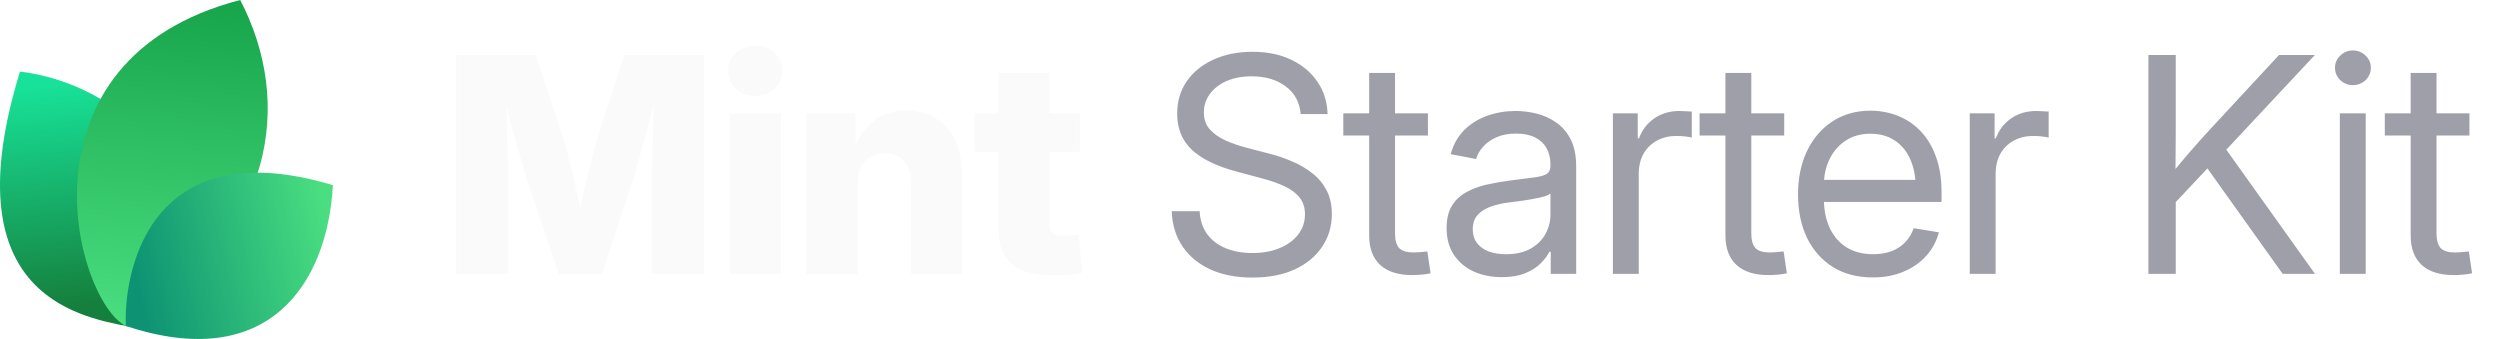
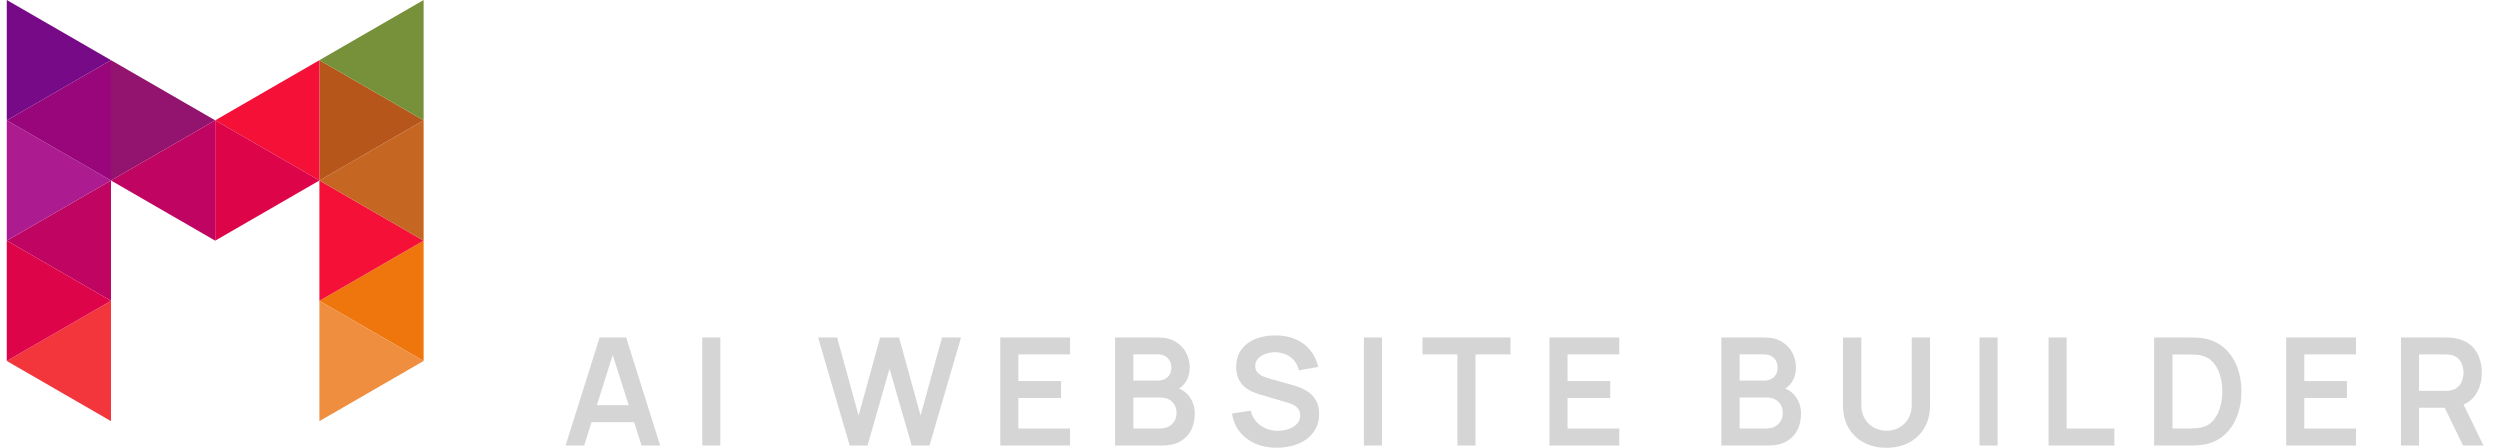
- <svg xmlns="http://www.w3.org/2000/svg" width="177" height="24" viewBox="0 0 177 24" fill="none">
-   <path d="M9.061 23.108C5.268 22.377 -3.391 20.627 1.417 5.064C9.634 6.099 16.973 14.064 9.061 23.108Z" fill="url(#paint0_linear_17557_2145)" />
-   <path d="M8.919 23.094C5.276 21.222 0.784 4.209 17.007 0C20.757 7.193 19.621 16.545 8.919 23.094Z" fill="url(#paint1_linear_17557_2145)" />
-   <path d="M8.914 23.079C8.735 19.882 10.159 9.085 23.57 13.111C23.181 20.123 18.984 26.418 8.914 23.079Z" fill="url(#paint2_linear_17557_2145)" />
-   <path d="M32.301 19.392V3.894H37.938L39.925 9.948C40.036 10.315 40.164 10.787 40.31 11.362C40.462 11.938 40.611 12.552 40.757 13.204C40.91 13.855 41.048 14.483 41.173 15.086C41.305 15.682 41.412 16.192 41.495 16.615H40.695C40.771 16.192 40.871 15.682 40.996 15.086C41.128 14.49 41.267 13.866 41.412 13.214C41.565 12.562 41.714 11.948 41.86 11.373C42.005 10.79 42.133 10.315 42.244 9.948L44.2 3.894H49.848V19.392H46.166V12.704C46.166 12.357 46.173 11.917 46.187 11.383C46.2 10.849 46.214 10.27 46.228 9.646C46.249 9.022 46.266 8.391 46.28 7.753C46.301 7.115 46.311 6.519 46.311 5.964H46.623C46.485 6.561 46.332 7.181 46.166 7.826C45.999 8.471 45.833 9.102 45.666 9.719C45.507 10.336 45.351 10.901 45.198 11.414C45.053 11.928 44.928 12.357 44.824 12.704L42.608 19.392H39.561L37.314 12.704C37.203 12.357 37.072 11.928 36.919 11.414C36.773 10.901 36.614 10.34 36.441 9.729C36.274 9.112 36.104 8.481 35.931 7.836C35.764 7.192 35.608 6.567 35.463 5.964H35.827C35.834 6.512 35.844 7.105 35.858 7.743C35.872 8.374 35.886 9.005 35.9 9.636C35.92 10.26 35.938 10.839 35.952 11.373C35.965 11.907 35.972 12.351 35.972 12.704V19.392H32.301ZM51.668 19.392V8.024H55.288V19.392H51.668ZM53.468 6.786C52.927 6.786 52.473 6.616 52.105 6.276C51.738 5.93 51.554 5.507 51.554 5.007C51.554 4.508 51.738 4.088 52.105 3.749C52.473 3.409 52.927 3.239 53.468 3.239C54.009 3.239 54.463 3.409 54.83 3.749C55.198 4.082 55.382 4.501 55.382 5.007C55.382 5.507 55.198 5.93 54.83 6.276C54.463 6.616 54.009 6.786 53.468 6.786ZM60.708 13.027V19.392H57.088V8.024H60.551L60.593 10.967H60.281C60.593 10.024 61.061 9.268 61.685 8.7C62.309 8.124 63.138 7.836 64.171 7.836C64.975 7.836 65.672 8.017 66.262 8.377C66.851 8.731 67.302 9.234 67.614 9.885C67.933 10.537 68.092 11.307 68.092 12.194V19.392H64.483V12.912C64.483 12.26 64.32 11.754 63.994 11.394C63.675 11.033 63.221 10.853 62.632 10.853C62.25 10.853 61.914 10.936 61.623 11.102C61.332 11.269 61.106 11.515 60.947 11.841C60.787 12.16 60.708 12.555 60.708 13.027ZM76.456 8.024V10.749H69.008V8.024H76.456ZM70.683 5.163H74.292V15.783C74.292 16.102 74.361 16.334 74.5 16.48C74.646 16.625 74.899 16.698 75.259 16.698C75.405 16.698 75.596 16.688 75.831 16.667C76.074 16.646 76.251 16.629 76.362 16.615L76.632 19.309C76.313 19.378 75.963 19.427 75.582 19.455C75.207 19.482 74.836 19.496 74.469 19.496C73.2 19.496 72.25 19.222 71.619 18.674C70.995 18.127 70.683 17.308 70.683 16.22V5.163Z" fill="#FAFAFA" />
-   <path d="M88.667 19.652C87.523 19.652 86.528 19.458 85.682 19.07C84.843 18.681 84.188 18.137 83.716 17.437C83.245 16.736 82.992 15.908 82.957 14.951H84.933C84.968 15.596 85.148 16.14 85.474 16.584C85.8 17.021 86.24 17.354 86.795 17.582C87.35 17.804 87.974 17.915 88.667 17.915C89.388 17.915 90.026 17.801 90.581 17.572C91.143 17.343 91.583 17.024 91.902 16.615C92.228 16.199 92.391 15.717 92.391 15.169C92.391 14.698 92.266 14.306 92.017 13.994C91.767 13.675 91.413 13.408 90.956 13.193C90.498 12.978 89.954 12.787 89.323 12.621L87.502 12.132C86.123 11.765 85.082 11.255 84.382 10.603C83.689 9.944 83.342 9.095 83.342 8.055C83.342 7.174 83.571 6.404 84.028 5.746C84.486 5.087 85.117 4.577 85.921 4.217C86.726 3.849 87.645 3.666 88.678 3.666C89.718 3.666 90.63 3.853 91.413 4.227C92.204 4.602 92.824 5.122 93.275 5.787C93.726 6.446 93.965 7.209 93.993 8.076H92.089C92.013 7.23 91.656 6.574 91.018 6.11C90.387 5.638 89.586 5.403 88.615 5.403C87.95 5.403 87.36 5.513 86.847 5.735C86.341 5.957 85.946 6.262 85.661 6.651C85.377 7.032 85.235 7.469 85.235 7.961C85.235 8.447 85.377 8.849 85.661 9.168C85.946 9.48 86.317 9.74 86.774 9.948C87.232 10.149 87.724 10.319 88.251 10.457L89.884 10.884C90.439 11.023 90.977 11.206 91.496 11.435C92.023 11.657 92.495 11.934 92.911 12.267C93.334 12.593 93.67 12.995 93.92 13.474C94.17 13.945 94.294 14.504 94.294 15.149C94.294 16.015 94.066 16.788 93.608 17.468C93.157 18.148 92.512 18.681 91.673 19.07C90.834 19.458 89.832 19.652 88.667 19.652ZM101.097 8.024V9.594H95.106V8.024H101.097ZM96.937 5.163H98.767V16.521C98.767 17 98.865 17.347 99.059 17.562C99.26 17.77 99.6 17.874 100.078 17.874C100.21 17.874 100.366 17.867 100.546 17.853C100.733 17.832 100.903 17.815 101.056 17.801L101.285 19.351C101.097 19.392 100.886 19.423 100.65 19.444C100.414 19.465 100.189 19.475 99.974 19.475C98.996 19.475 98.244 19.236 97.717 18.758C97.197 18.272 96.937 17.579 96.937 16.677V5.163ZM106.33 19.621C105.595 19.621 104.932 19.489 104.343 19.226C103.754 18.955 103.285 18.564 102.939 18.05C102.592 17.53 102.419 16.896 102.419 16.147C102.419 15.495 102.547 14.965 102.804 14.556C103.06 14.146 103.403 13.828 103.833 13.599C104.263 13.363 104.742 13.186 105.269 13.068C105.796 12.95 106.333 12.857 106.881 12.787C107.574 12.69 108.132 12.617 108.555 12.569C108.978 12.52 109.287 12.441 109.481 12.33C109.675 12.212 109.772 12.014 109.772 11.737V11.654C109.772 11.203 109.679 10.815 109.492 10.489C109.311 10.163 109.041 9.91 108.68 9.729C108.32 9.549 107.872 9.459 107.338 9.459C106.805 9.459 106.34 9.546 105.945 9.719C105.556 9.892 105.241 10.118 104.998 10.395C104.755 10.665 104.593 10.953 104.509 11.258L102.71 10.915C102.897 10.222 103.22 9.65 103.677 9.199C104.135 8.748 104.679 8.412 105.31 8.19C105.941 7.968 106.607 7.857 107.307 7.857C107.8 7.857 108.295 7.92 108.795 8.044C109.301 8.169 109.765 8.381 110.188 8.679C110.611 8.97 110.951 9.369 111.208 9.875C111.464 10.374 111.593 11.005 111.593 11.768V19.392H109.793V17.822H109.7C109.568 18.085 109.363 18.359 109.086 18.643C108.809 18.921 108.444 19.153 107.994 19.34C107.543 19.527 106.988 19.621 106.33 19.621ZM106.621 17.998C107.321 17.998 107.904 17.867 108.368 17.603C108.84 17.333 109.19 16.986 109.419 16.563C109.654 16.133 109.772 15.682 109.772 15.211V13.692C109.703 13.769 109.554 13.841 109.325 13.911C109.096 13.973 108.829 14.032 108.524 14.088C108.226 14.143 107.921 14.192 107.609 14.233C107.304 14.275 107.033 14.309 106.798 14.337C106.354 14.393 105.938 14.49 105.549 14.628C105.168 14.76 104.86 14.954 104.624 15.211C104.388 15.467 104.27 15.811 104.27 16.241C104.27 16.615 104.367 16.934 104.561 17.198C104.762 17.461 105.04 17.662 105.393 17.801C105.747 17.933 106.156 17.998 106.621 17.998ZM114.193 19.392V8.024H115.951V9.792H116.045C116.253 9.209 116.61 8.741 117.116 8.388C117.622 8.034 118.219 7.857 118.905 7.857C119.058 7.857 119.217 7.864 119.384 7.878C119.55 7.885 119.682 7.892 119.779 7.899V9.74C119.716 9.719 119.578 9.695 119.363 9.667C119.155 9.639 118.922 9.625 118.666 9.625C118.174 9.625 117.726 9.733 117.324 9.948C116.922 10.163 116.603 10.471 116.367 10.874C116.138 11.276 116.024 11.758 116.024 12.319V19.392H114.193ZM126.322 8.024V9.594H120.33V8.024H126.322ZM122.161 5.163H123.992V16.521C123.992 17 124.089 17.347 124.283 17.562C124.484 17.77 124.824 17.874 125.302 17.874C125.434 17.874 125.59 17.867 125.77 17.853C125.958 17.832 126.127 17.815 126.28 17.801L126.509 19.351C126.322 19.392 126.11 19.423 125.874 19.444C125.639 19.465 125.413 19.475 125.198 19.475C124.221 19.475 123.468 19.236 122.941 18.758C122.421 18.272 122.161 17.579 122.161 16.677V5.163ZM132.604 19.642C131.502 19.642 130.555 19.396 129.765 18.903C128.974 18.404 128.364 17.714 127.934 16.834C127.511 15.946 127.3 14.927 127.3 13.775C127.3 12.611 127.511 11.584 127.934 10.697C128.364 9.802 128.964 9.102 129.734 8.596C130.51 8.089 131.408 7.836 132.428 7.836C133.1 7.836 133.738 7.954 134.341 8.19C134.952 8.426 135.489 8.783 135.954 9.261C136.425 9.74 136.793 10.343 137.056 11.071C137.327 11.792 137.462 12.645 137.462 13.63V14.296H128.433V12.735H136.463L135.631 13.297C135.631 12.541 135.506 11.876 135.257 11.3C135.007 10.725 134.643 10.277 134.165 9.958C133.686 9.632 133.107 9.469 132.428 9.469C131.748 9.469 131.162 9.632 130.67 9.958C130.177 10.284 129.796 10.725 129.526 11.279C129.262 11.827 129.13 12.441 129.13 13.12V14.046C129.13 14.864 129.273 15.572 129.557 16.168C129.841 16.757 130.243 17.211 130.763 17.53C131.283 17.842 131.901 17.998 132.615 17.998C133.093 17.998 133.523 17.929 133.905 17.79C134.293 17.645 134.619 17.433 134.882 17.156C135.153 16.879 135.354 16.546 135.486 16.157L137.275 16.449C137.108 17.08 136.81 17.634 136.38 18.113C135.95 18.591 135.413 18.966 134.768 19.236C134.123 19.507 133.402 19.642 132.604 19.642ZM139.459 19.392V8.024H141.217V9.792H141.311C141.519 9.209 141.876 8.741 142.382 8.388C142.888 8.034 143.485 7.857 144.171 7.857C144.324 7.857 144.483 7.864 144.649 7.878C144.816 7.885 144.948 7.892 145.045 7.899V9.74C144.982 9.719 144.844 9.695 144.629 9.667C144.421 9.639 144.188 9.625 143.932 9.625C143.439 9.625 142.992 9.733 142.59 9.948C142.188 10.163 141.869 10.471 141.633 10.874C141.404 11.276 141.29 11.758 141.29 12.319V19.392H139.459ZM153.429 14.961V12.715C153.783 12.257 154.136 11.82 154.49 11.404C154.844 10.981 155.204 10.565 155.572 10.156C155.939 9.74 156.314 9.327 156.695 8.918L161.355 3.894H163.893L157.277 10.967H157.184L153.429 14.961ZM152.108 19.392V3.894H154.043V9.241L154.022 12.559L154.043 13.505V19.392H152.108ZM161.615 19.392L155.967 11.477L157.173 9.969L163.903 19.392H161.615ZM165.661 19.392V8.024H167.492V19.392H165.661ZM166.587 6.027C166.24 6.027 165.942 5.909 165.692 5.673C165.443 5.43 165.318 5.139 165.318 4.799C165.318 4.459 165.443 4.172 165.692 3.936C165.942 3.693 166.24 3.572 166.587 3.572C166.934 3.572 167.232 3.693 167.482 3.936C167.731 4.172 167.856 4.459 167.856 4.799C167.856 5.139 167.731 5.43 167.482 5.673C167.232 5.909 166.934 6.027 166.587 6.027ZM174.836 8.024V9.594H168.844V8.024H174.836ZM170.675 5.163H172.506V16.521C172.506 17 172.603 17.347 172.797 17.562C172.998 17.77 173.338 17.874 173.816 17.874C173.948 17.874 174.104 17.867 174.284 17.853C174.472 17.832 174.641 17.815 174.794 17.801L175.023 19.351C174.836 19.392 174.624 19.423 174.388 19.444C174.153 19.465 173.927 19.475 173.712 19.475C172.735 19.475 171.982 19.236 171.455 18.758C170.935 18.272 170.675 17.579 170.675 16.677V5.163Z" fill="#9F9FA9" />
+ <svg xmlns="http://www.w3.org/2000/svg" style="isolation:isolate" viewBox="0 0 134 24" width="134pt" height="24pt">
  <defs>
-     <linearGradient id="paint0_linear_17557_2145" x1="3.776" y1="5.916" x2="5.232" y2="21.559" gradientUnits="userSpaceOnUse">
-       <stop stop-color="#18E299" />
-       <stop offset="1" stop-color="#15803D" />
-     </linearGradient>
-     <linearGradient id="paint1_linear_17557_2145" x1="12.171" y1="-0.718" x2="10.19" y2="22.983" gradientUnits="userSpaceOnUse">
-       <stop stop-color="#16A34A" />
-       <stop offset="1" stop-color="#4ADE80" />
-     </linearGradient>
-     <linearGradient id="paint2_linear_17557_2145" x1="23.133" y1="15.353" x2="9.338" y2="18.52" gradientUnits="userSpaceOnUse">
-       <stop stop-color="#4ADE80" />
-       <stop offset="1" stop-color="#0D9373" />
-     </linearGradient>
+     <clipPath id="_clipPath_UBYlhxfoH0DdXMjxNX7edg2K49X6lQHP">
+       <rect width="134" height="24" />
+     </clipPath>
  </defs>
+   <g clip-path="url(#_clipPath_UBYlhxfoH0DdXMjxNX7edg2K49X6lQHP)">
+     <rect width="134" height="24" style="fill:rgb(0,0,0)" fill-opacity="0" />
+     <g>
+       <path d=" M 5.949 16.124 L 5.949 22.573 L 0.363 19.348 L 5.949 16.124 Z " fill="rgb(242,54,60)" />
+       <path d=" M 22.706 12.899 L 22.706 19.348 L 17.12 16.124 L 22.706 12.899 Z " fill="rgb(238,118,12)" />
+       <path d=" M 5.949 9.674 L 5.949 16.124 L 0.363 12.899 L 5.949 9.674 Z " fill="rgb(192,4,97)" />
+       <path d=" M 0.363 12.899 L 0.363 19.348 L 5.949 16.124 L 0.363 12.899 Z " fill="rgb(222,4,74)" />
+       <path d=" M 17.12 16.124 L 17.12 22.573 L 22.706 19.348 L 17.12 16.124 Z " fill="rgb(238,142,62)" />
+       <path d=" M 17.12 9.674 L 17.12 16.124 L 22.706 12.899 L 17.12 9.674 Z " fill="rgb(245,16,56)" />
+       <path d=" M 0.363 6.449 L 0.363 12.899 L 5.949 9.674 L 0.363 6.449 Z " fill="rgb(173,27,145)" />
+       <path d=" M 22.706 6.449 L 22.706 12.899 L 17.12 9.674 L 22.706 6.449 Z " fill="rgb(198,102,35)" />
+       <path d=" M 5.949 3.225 L 5.949 9.674 L 0.363 6.449 L 5.949 3.225 Z " fill="rgb(153,5,122)" />
+       <path d=" M 5.949 3.225 L 5.949 9.674 L 11.534 6.449 L 5.949 3.225 Z " fill="rgb(146,20,110)" />
+       <path d=" M 11.534 6.449 L 11.534 12.899 L 5.949 9.674 L 11.534 6.449 Z " fill="rgb(192,4,97)" />
+       <path d=" M 17.12 3.225 L 17.12 9.674 L 22.706 6.449 L 17.12 3.225 Z " fill="rgb(183,86,26)" />
+       <path d=" M 17.12 3.225 L 17.12 9.674 L 11.534 6.449 L 17.12 3.225 Z " fill="rgb(245,16,56)" />
+       <path d=" M 22.706 0 L 22.706 6.449 L 17.12 3.225 L 22.706 0 Z " fill="rgb(118,145,57)" />
+       <path d=" M 0.363 0 L 0.363 6.449 L 5.949 3.225 L 0.363 0 Z " fill="rgb(119,10,134)" />
+       <path d=" M 11.534 6.449 L 11.534 12.899 L 17.12 9.674 L 11.534 6.449 Z " fill="rgb(221,4,74)" />
+       <path d=" M 30.794 12.214 L 30.794 2.562 L 32.248 2.562 L 35.586 9.399 L 38.924 2.562 L 40.379 2.562 L 40.379 12.214 L 38.871 12.214 L 38.871 6.027 L 35.908 12.214 L 35.265 12.214 L 32.309 6.027 L 32.309 12.214 L 30.794 12.214 Z  M 43.991 12.415 C 43.468 12.415 43.026 12.317 42.664 12.12 C 42.302 11.919 42.027 11.653 41.84 11.322 C 41.656 10.992 41.565 10.628 41.565 10.23 C 41.565 9.881 41.623 9.569 41.739 9.291 C 41.855 9.01 42.034 8.769 42.275 8.568 C 42.516 8.362 42.829 8.194 43.214 8.065 C 43.504 7.971 43.844 7.886 44.232 7.81 C 44.626 7.734 45.05 7.665 45.506 7.602 C 45.966 7.535 46.447 7.464 46.947 7.388 L 46.371 7.716 C 46.375 7.216 46.263 6.847 46.036 6.61 C 45.808 6.374 45.423 6.255 44.883 6.255 C 44.556 6.255 44.241 6.331 43.937 6.483 C 43.634 6.635 43.421 6.896 43.301 7.267 L 41.826 6.805 C 42.005 6.193 42.345 5.701 42.845 5.33 C 43.35 4.959 44.029 4.774 44.883 4.774 C 45.526 4.774 46.091 4.879 46.578 5.089 C 47.07 5.299 47.434 5.643 47.671 6.121 C 47.801 6.376 47.879 6.637 47.905 6.905 C 47.932 7.169 47.946 7.457 47.946 7.77 L 47.946 12.214 L 46.532 12.214 L 46.532 10.645 L 46.766 10.9 C 46.44 11.423 46.058 11.807 45.62 12.053 C 45.186 12.294 44.643 12.415 43.991 12.415 Z  M 44.313 11.128 C 44.679 11.128 44.992 11.063 45.251 10.934 C 45.51 10.804 45.716 10.645 45.868 10.458 C 46.024 10.27 46.129 10.094 46.183 9.928 C 46.268 9.723 46.315 9.488 46.324 9.224 C 46.337 8.956 46.344 8.74 46.344 8.574 L 46.84 8.722 C 46.353 8.798 45.935 8.865 45.586 8.923 C 45.238 8.981 44.938 9.037 44.688 9.09 C 44.438 9.14 44.217 9.195 44.025 9.258 C 43.837 9.325 43.678 9.403 43.549 9.493 C 43.419 9.582 43.319 9.685 43.247 9.801 C 43.18 9.917 43.146 10.053 43.146 10.21 C 43.146 10.388 43.191 10.547 43.281 10.686 C 43.37 10.82 43.499 10.927 43.669 11.007 C 43.844 11.088 44.058 11.128 44.313 11.128 Z  M 52.191 12.415 C 51.297 12.415 50.571 12.214 50.012 11.812 C 49.454 11.41 49.114 10.844 48.994 10.116 L 50.643 9.861 C 50.727 10.219 50.915 10.5 51.206 10.706 C 51.496 10.911 51.862 11.014 52.305 11.014 C 52.694 11.014 52.993 10.938 53.203 10.786 C 53.417 10.63 53.525 10.418 53.525 10.149 C 53.525 9.984 53.484 9.852 53.404 9.754 C 53.328 9.651 53.158 9.553 52.895 9.459 C 52.631 9.365 52.226 9.247 51.681 9.104 C 51.074 8.943 50.591 8.771 50.233 8.588 C 49.876 8.4 49.619 8.179 49.463 7.924 C 49.306 7.669 49.228 7.361 49.228 6.999 C 49.228 6.548 49.347 6.155 49.583 5.819 C 49.82 5.484 50.151 5.227 50.575 5.049 C 51 4.865 51.5 4.774 52.077 4.774 C 52.64 4.774 53.138 4.861 53.571 5.035 C 54.009 5.21 54.362 5.458 54.63 5.779 C 54.899 6.101 55.064 6.479 55.126 6.912 L 53.478 7.207 C 53.437 6.899 53.297 6.655 53.055 6.476 C 52.819 6.298 52.501 6.197 52.104 6.175 C 51.724 6.152 51.418 6.21 51.185 6.349 C 50.953 6.483 50.837 6.673 50.837 6.919 C 50.837 7.057 50.884 7.176 50.978 7.274 C 51.071 7.372 51.259 7.471 51.541 7.569 C 51.827 7.667 52.251 7.788 52.814 7.931 C 53.391 8.078 53.851 8.248 54.195 8.44 C 54.543 8.628 54.794 8.854 54.946 9.117 C 55.102 9.381 55.18 9.7 55.18 10.076 C 55.18 10.804 54.914 11.376 54.383 11.792 C 53.855 12.207 53.125 12.415 52.191 12.415 Z  M 60.596 12.214 C 60.118 12.303 59.649 12.341 59.189 12.328 C 58.733 12.319 58.324 12.236 57.962 12.08 C 57.6 11.919 57.325 11.666 57.138 11.322 C 56.972 11.01 56.885 10.69 56.876 10.364 C 56.867 10.038 56.863 9.669 56.863 9.258 L 56.863 2.964 L 58.472 2.964 L 58.472 9.164 C 58.472 9.455 58.474 9.709 58.478 9.928 C 58.487 10.147 58.534 10.326 58.619 10.464 C 58.78 10.733 59.037 10.882 59.39 10.914 C 59.743 10.945 60.145 10.927 60.596 10.86 L 60.596 12.214 Z  M 55.549 6.242 L 55.549 4.975 L 60.596 4.975 L 60.596 6.242 L 55.549 6.242 Z  M 64.782 12.415 C 64.049 12.415 63.406 12.256 62.852 11.939 C 62.298 11.622 61.864 11.182 61.552 10.619 C 61.243 10.056 61.089 9.408 61.089 8.675 C 61.089 7.884 61.241 7.198 61.545 6.617 C 61.849 6.032 62.271 5.578 62.812 5.256 C 63.352 4.935 63.978 4.774 64.688 4.774 C 65.439 4.774 66.076 4.95 66.599 5.303 C 67.126 5.652 67.517 6.146 67.772 6.785 C 68.026 7.424 68.123 8.177 68.06 9.043 L 66.458 9.043 L 66.458 8.454 C 66.454 7.667 66.315 7.093 66.042 6.731 C 65.77 6.369 65.341 6.188 64.755 6.188 C 64.094 6.188 63.603 6.394 63.281 6.805 C 62.959 7.211 62.798 7.808 62.798 8.594 C 62.798 9.327 62.959 9.895 63.281 10.297 C 63.603 10.699 64.072 10.9 64.688 10.9 C 65.086 10.9 65.428 10.813 65.714 10.639 C 66.005 10.46 66.228 10.203 66.384 9.868 L 67.98 10.351 C 67.703 11.003 67.274 11.51 66.693 11.872 C 66.116 12.234 65.479 12.415 64.782 12.415 Z  M 62.289 9.043 L 62.289 7.824 L 67.269 7.824 L 67.269 9.043 L 62.289 9.043 Z  M 69.261 12.214 L 69.261 4.975 L 70.688 4.975 L 70.688 6.738 L 70.514 6.51 C 70.604 6.269 70.722 6.05 70.869 5.853 C 71.021 5.652 71.202 5.487 71.412 5.357 C 71.591 5.236 71.788 5.142 72.002 5.075 C 72.221 5.004 72.445 4.962 72.672 4.948 C 72.9 4.93 73.121 4.939 73.336 4.975 L 73.336 6.483 C 73.121 6.42 72.874 6.4 72.592 6.423 C 72.315 6.445 72.065 6.523 71.841 6.657 C 71.618 6.778 71.435 6.932 71.292 7.12 C 71.153 7.307 71.05 7.522 70.983 7.763 C 70.916 8 70.883 8.257 70.883 8.534 L 70.883 12.214 L 69.261 12.214 Z  M 83.013 12.214 L 83.013 7.817 C 83.013 7.321 82.891 6.934 82.645 6.657 C 82.399 6.376 82.066 6.235 81.646 6.235 C 81.387 6.235 81.155 6.295 80.949 6.416 C 80.743 6.532 80.58 6.706 80.46 6.939 C 80.339 7.167 80.279 7.439 80.279 7.757 L 79.562 7.334 C 79.557 6.834 79.669 6.394 79.897 6.014 C 80.129 5.63 80.442 5.33 80.835 5.116 C 81.228 4.901 81.666 4.794 82.149 4.794 C 82.949 4.794 83.561 5.035 83.985 5.518 C 84.414 5.996 84.629 6.626 84.629 7.408 L 84.629 12.214 L 83.013 12.214 Z  M 74.307 12.214 L 74.307 4.975 L 75.734 4.975 L 75.734 7.22 L 75.935 7.22 L 75.935 12.214 L 74.307 12.214 Z  M 78.67 12.214 L 78.67 7.837 C 78.67 7.332 78.547 6.939 78.302 6.657 C 78.056 6.376 77.721 6.235 77.296 6.235 C 76.885 6.235 76.554 6.376 76.304 6.657 C 76.058 6.939 75.935 7.305 75.935 7.757 L 75.211 7.274 C 75.211 6.805 75.328 6.382 75.56 6.007 C 75.792 5.632 76.105 5.337 76.498 5.122 C 76.896 4.903 77.341 4.794 77.832 4.794 C 78.373 4.794 78.824 4.91 79.186 5.142 C 79.553 5.37 79.825 5.683 80.004 6.081 C 80.187 6.474 80.279 6.919 80.279 7.415 L 80.279 12.214 L 78.67 12.214 Z  M 86.216 3.876 L 86.216 2.394 L 87.832 2.394 L 87.832 3.876 L 86.216 3.876 Z  M 86.216 12.214 L 86.216 4.975 L 87.832 4.975 L 87.832 12.214 L 86.216 12.214 Z  M 94.551 12.214 L 94.551 8.728 C 94.551 8.501 94.536 8.248 94.505 7.971 C 94.473 7.694 94.399 7.428 94.283 7.173 C 94.172 6.914 94.002 6.702 93.774 6.537 C 93.55 6.371 93.247 6.289 92.862 6.289 C 92.657 6.289 92.454 6.322 92.252 6.389 C 92.051 6.456 91.868 6.572 91.703 6.738 C 91.542 6.899 91.412 7.122 91.314 7.408 C 91.216 7.69 91.167 8.051 91.167 8.494 L 90.208 8.085 C 90.208 7.468 90.327 6.91 90.563 6.409 C 90.805 5.909 91.158 5.511 91.622 5.216 C 92.087 4.917 92.659 4.767 93.338 4.767 C 93.875 4.767 94.317 4.856 94.665 5.035 C 95.014 5.214 95.291 5.442 95.497 5.719 C 95.702 5.996 95.854 6.291 95.952 6.604 C 96.051 6.916 96.113 7.214 96.14 7.495 C 96.171 7.772 96.187 7.998 96.187 8.172 L 96.187 12.214 L 94.551 12.214 Z  M 89.531 12.214 L 89.531 4.975 L 90.972 4.975 L 90.972 7.22 L 91.167 7.22 L 91.167 12.214 L 89.531 12.214 Z  M 100.426 12.415 C 99.76 12.415 99.179 12.247 98.683 11.912 C 98.187 11.577 97.803 11.121 97.53 10.545 C 97.257 9.968 97.121 9.318 97.121 8.594 C 97.121 7.862 97.257 7.209 97.53 6.637 C 97.807 6.061 98.198 5.607 98.703 5.277 C 99.208 4.941 99.802 4.774 100.486 4.774 C 101.174 4.774 101.75 4.941 102.215 5.277 C 102.684 5.607 103.04 6.061 103.281 6.637 C 103.522 7.214 103.643 7.866 103.643 8.594 C 103.643 9.314 103.522 9.964 103.281 10.545 C 103.04 11.121 102.68 11.577 102.202 11.912 C 101.724 12.247 101.132 12.415 100.426 12.415 Z  M 100.673 10.967 C 101.107 10.967 101.455 10.869 101.719 10.672 C 101.987 10.471 102.182 10.192 102.302 9.834 C 102.427 9.477 102.49 9.064 102.49 8.594 C 102.49 8.121 102.427 7.707 102.302 7.354 C 102.182 6.997 101.992 6.72 101.732 6.523 C 101.473 6.322 101.138 6.222 100.727 6.222 C 100.294 6.222 99.936 6.329 99.655 6.543 C 99.373 6.753 99.166 7.039 99.031 7.401 C 98.897 7.759 98.83 8.156 98.83 8.594 C 98.83 9.037 98.895 9.439 99.025 9.801 C 99.159 10.158 99.362 10.442 99.635 10.652 C 99.907 10.862 100.253 10.967 100.673 10.967 Z  M 102.49 12.214 L 102.49 7.133 L 102.289 7.133 L 102.289 2.562 L 103.918 2.562 L 103.918 12.214 L 102.49 12.214 Z  M 109.584 12.415 C 108.619 12.415 107.792 12.205 107.104 11.785 C 106.416 11.36 105.886 10.771 105.516 10.015 C 105.149 9.26 104.966 8.384 104.966 7.388 C 104.966 6.391 105.149 5.516 105.516 4.76 C 105.886 4.005 106.416 3.418 107.104 2.998 C 107.792 2.573 108.619 2.361 109.584 2.361 C 110.697 2.361 111.624 2.64 112.366 3.199 C 113.107 3.753 113.628 4.501 113.927 5.444 L 112.299 5.893 C 112.111 5.263 111.791 4.772 111.34 4.419 C 110.889 4.061 110.303 3.882 109.584 3.882 C 108.936 3.882 108.395 4.028 107.962 4.318 C 107.533 4.608 107.209 5.017 106.99 5.545 C 106.776 6.067 106.666 6.682 106.662 7.388 C 106.662 8.094 106.769 8.711 106.983 9.238 C 107.202 9.761 107.528 10.167 107.962 10.458 C 108.395 10.748 108.936 10.893 109.584 10.893 C 110.303 10.893 110.889 10.715 111.34 10.357 C 111.791 10 112.111 9.508 112.299 8.883 L 113.927 9.332 C 113.628 10.275 113.107 11.025 112.366 11.584 C 111.624 12.138 110.697 12.415 109.584 12.415 Z  M 115.104 12.214 L 115.104 2.562 L 116.559 2.562 L 119.897 9.399 L 123.235 2.562 L 124.689 2.562 L 124.689 12.214 L 123.181 12.214 L 123.181 6.027 L 120.218 12.214 L 119.575 12.214 L 116.619 6.027 L 116.619 12.214 L 115.104 12.214 Z  M 129.85 12.415 C 129.144 12.415 128.507 12.292 127.939 12.046 C 127.376 11.801 126.912 11.45 126.545 10.994 C 126.183 10.534 125.953 9.989 125.855 9.358 L 127.531 9.104 C 127.674 9.676 127.966 10.118 128.408 10.431 C 128.855 10.744 129.369 10.9 129.95 10.9 C 130.294 10.9 130.618 10.847 130.922 10.739 C 131.226 10.632 131.472 10.476 131.659 10.27 C 131.852 10.065 131.948 9.812 131.948 9.513 C 131.948 9.379 131.925 9.256 131.88 9.144 C 131.836 9.028 131.769 8.925 131.679 8.836 C 131.594 8.746 131.483 8.666 131.344 8.594 C 131.21 8.518 131.054 8.454 130.875 8.4 L 128.382 7.663 C 128.167 7.6 127.935 7.517 127.685 7.415 C 127.439 7.307 127.204 7.162 126.981 6.979 C 126.762 6.791 126.581 6.555 126.438 6.269 C 126.299 5.978 126.23 5.621 126.23 5.196 C 126.23 4.575 126.387 4.054 126.699 3.634 C 127.017 3.21 127.441 2.893 127.973 2.683 C 128.509 2.473 129.103 2.37 129.756 2.374 C 130.417 2.379 131.007 2.493 131.525 2.716 C 132.044 2.935 132.477 3.255 132.826 3.675 C 133.174 4.095 133.42 4.602 133.563 5.196 L 131.827 5.498 C 131.755 5.158 131.617 4.87 131.411 4.633 C 131.21 4.392 130.962 4.209 130.667 4.083 C 130.377 3.958 130.066 3.891 129.736 3.882 C 129.414 3.878 129.114 3.927 128.837 4.03 C 128.565 4.128 128.344 4.271 128.174 4.459 C 128.009 4.646 127.926 4.865 127.926 5.116 C 127.926 5.353 127.997 5.547 128.14 5.699 C 128.283 5.846 128.46 5.965 128.67 6.054 C 128.885 6.139 129.101 6.21 129.32 6.269 L 131.049 6.751 C 131.286 6.814 131.552 6.899 131.847 7.006 C 132.142 7.113 132.426 7.263 132.698 7.455 C 132.971 7.647 133.194 7.9 133.368 8.212 C 133.547 8.525 133.637 8.923 133.637 9.405 C 133.637 9.906 133.532 10.346 133.322 10.726 C 133.116 11.101 132.837 11.414 132.484 11.664 C 132.131 11.914 131.726 12.102 131.271 12.227 C 130.819 12.352 130.346 12.415 129.85 12.415 Z " fill="rgb(255,255,255)" />
+       <path d=" M 30.314 23.879 L 32.14 18.088 L 33.56 18.088 L 35.386 23.879 L 34.388 23.879 L 32.731 18.683 L 32.948 18.683 L 31.312 23.879 L 30.314 23.879 Z  M 31.332 22.625 L 31.332 21.72 L 34.372 21.72 L 34.372 22.625 L 31.332 22.625 Z  M 37.641 23.879 L 37.641 18.088 L 38.61 18.088 L 38.61 23.879 L 37.641 23.879 Z  M 45.543 23.879 L 43.85 18.088 L 44.867 18.088 L 46.022 22.271 L 47.172 18.096 L 48.189 18.088 L 49.343 22.271 L 50.494 18.088 L 51.511 18.088 L 49.822 23.879 L 48.865 23.879 L 47.678 19.761 L 46.5 23.879 L 45.543 23.879 Z  M 53.615 23.879 L 53.615 18.088 L 57.355 18.088 L 57.355 18.997 L 54.584 18.997 L 54.584 20.425 L 56.873 20.425 L 56.873 21.334 L 54.584 21.334 L 54.584 22.97 L 57.355 22.97 L 57.355 23.879 L 53.615 23.879 Z  M 59.768 23.879 L 59.768 18.088 L 62.064 18.088 C 62.456 18.088 62.776 18.167 63.026 18.325 C 63.278 18.481 63.464 18.681 63.584 18.925 C 63.708 19.169 63.769 19.421 63.769 19.681 C 63.769 20 63.693 20.271 63.54 20.493 C 63.39 20.716 63.185 20.866 62.925 20.944 L 62.925 20.742 C 63.29 20.826 63.566 20.999 63.753 21.261 C 63.944 21.524 64.039 21.823 64.039 22.158 C 64.039 22.501 63.973 22.802 63.842 23.059 C 63.71 23.316 63.515 23.517 63.255 23.662 C 62.997 23.807 62.678 23.879 62.298 23.879 L 59.768 23.879 Z  M 60.749 22.966 L 62.177 22.966 C 62.346 22.966 62.497 22.933 62.631 22.866 C 62.766 22.796 62.87 22.7 62.945 22.576 C 63.023 22.45 63.062 22.302 63.062 22.13 C 63.062 21.974 63.028 21.835 62.961 21.712 C 62.894 21.588 62.796 21.49 62.668 21.418 C 62.539 21.343 62.385 21.306 62.205 21.306 L 60.749 21.306 L 60.749 22.966 Z  M 60.749 20.401 L 62.052 20.401 C 62.192 20.401 62.316 20.374 62.426 20.32 C 62.536 20.267 62.623 20.187 62.688 20.083 C 62.752 19.978 62.784 19.85 62.784 19.697 C 62.784 19.496 62.72 19.328 62.591 19.194 C 62.463 19.06 62.283 18.993 62.052 18.993 L 60.749 18.993 L 60.749 20.401 Z  M 68.433 24 C 68.01 24 67.628 23.926 67.287 23.779 C 66.95 23.631 66.671 23.421 66.451 23.147 C 66.234 22.871 66.095 22.544 66.036 22.166 L 67.042 22.013 C 67.128 22.356 67.303 22.622 67.569 22.81 C 67.837 22.997 68.145 23.091 68.494 23.091 C 68.7 23.091 68.894 23.059 69.077 22.995 C 69.259 22.93 69.407 22.836 69.519 22.713 C 69.634 22.59 69.692 22.438 69.692 22.259 C 69.692 22.178 69.679 22.104 69.652 22.037 C 69.625 21.968 69.585 21.906 69.531 21.852 C 69.48 21.799 69.413 21.751 69.33 21.708 C 69.25 21.662 69.156 21.623 69.049 21.591 L 67.553 21.149 C 67.424 21.111 67.285 21.062 67.135 21 C 66.987 20.936 66.846 20.848 66.712 20.738 C 66.581 20.626 66.472 20.484 66.386 20.312 C 66.303 20.138 66.262 19.923 66.262 19.669 C 66.262 19.296 66.355 18.984 66.543 18.732 C 66.734 18.477 66.988 18.287 67.307 18.161 C 67.629 18.035 67.986 17.973 68.377 17.976 C 68.774 17.978 69.128 18.047 69.439 18.181 C 69.75 18.312 70.01 18.504 70.219 18.756 C 70.428 19.008 70.576 19.312 70.661 19.669 L 69.62 19.85 C 69.577 19.646 69.494 19.473 69.371 19.331 C 69.25 19.186 69.101 19.076 68.924 19.001 C 68.75 18.926 68.564 18.886 68.365 18.88 C 68.172 18.878 67.992 18.907 67.826 18.969 C 67.663 19.028 67.53 19.114 67.428 19.226 C 67.329 19.339 67.279 19.47 67.279 19.62 C 67.279 19.763 67.322 19.879 67.408 19.97 C 67.494 20.059 67.6 20.13 67.726 20.183 C 67.854 20.234 67.984 20.277 68.116 20.312 L 69.153 20.602 C 69.295 20.639 69.455 20.69 69.632 20.755 C 69.809 20.819 69.979 20.909 70.143 21.024 C 70.306 21.139 70.44 21.291 70.545 21.478 C 70.652 21.666 70.706 21.905 70.706 22.194 C 70.706 22.495 70.643 22.759 70.517 22.987 C 70.393 23.212 70.226 23.399 70.014 23.55 C 69.802 23.7 69.559 23.812 69.286 23.887 C 69.015 23.962 68.731 24 68.433 24 Z  M 73.104 23.879 L 73.104 18.088 L 74.074 18.088 L 74.074 23.879 L 73.104 23.879 Z  M 78.117 23.879 L 78.117 18.997 L 76.243 18.997 L 76.243 18.088 L 80.961 18.088 L 80.961 18.997 L 79.087 18.997 L 79.087 23.879 L 78.117 23.879 Z  M 83.052 23.879 L 83.052 18.088 L 86.792 18.088 L 86.792 18.997 L 84.021 18.997 L 84.021 20.425 L 86.309 20.425 L 86.309 21.334 L 84.021 21.334 L 84.021 22.97 L 86.792 22.97 L 86.792 23.879 L 83.052 23.879 Z  M 92.263 23.879 L 92.263 18.088 L 94.559 18.088 C 94.95 18.088 95.271 18.167 95.52 18.325 C 95.772 18.481 95.958 18.681 96.079 18.925 C 96.202 19.169 96.264 19.421 96.264 19.681 C 96.264 20 96.188 20.271 96.035 20.493 C 95.885 20.716 95.679 20.866 95.419 20.944 L 95.419 20.742 C 95.784 20.826 96.06 20.999 96.248 21.261 C 96.438 21.524 96.534 21.823 96.534 22.158 C 96.534 22.501 96.468 22.802 96.336 23.059 C 96.205 23.316 96.009 23.517 95.749 23.662 C 95.492 23.807 95.173 23.879 94.792 23.879 L 92.263 23.879 Z  M 93.244 22.966 L 94.671 22.966 C 94.84 22.966 94.992 22.933 95.126 22.866 C 95.26 22.796 95.365 22.7 95.44 22.576 C 95.517 22.45 95.556 22.302 95.556 22.13 C 95.556 21.974 95.523 21.835 95.456 21.712 C 95.389 21.588 95.291 21.49 95.162 21.418 C 95.033 21.343 94.879 21.306 94.7 21.306 L 93.244 21.306 L 93.244 22.966 Z  M 93.244 20.401 L 94.547 20.401 C 94.686 20.401 94.811 20.374 94.921 20.32 C 95.031 20.267 95.118 20.187 95.182 20.083 C 95.247 19.978 95.279 19.85 95.279 19.697 C 95.279 19.496 95.214 19.328 95.086 19.194 C 94.957 19.06 94.777 18.993 94.547 18.993 L 93.244 18.993 L 93.244 20.401 Z  M 101.117 24 C 100.656 24 100.25 23.906 99.898 23.718 C 99.55 23.531 99.276 23.267 99.078 22.926 C 98.882 22.586 98.784 22.186 98.784 21.728 L 98.784 18.096 L 99.766 18.088 L 99.766 21.704 C 99.766 21.921 99.802 22.115 99.874 22.287 C 99.949 22.458 100.05 22.604 100.176 22.725 C 100.302 22.843 100.447 22.933 100.61 22.995 C 100.774 23.056 100.943 23.087 101.117 23.087 C 101.297 23.087 101.467 23.056 101.628 22.995 C 101.791 22.93 101.936 22.839 102.062 22.721 C 102.188 22.6 102.287 22.454 102.36 22.283 C 102.432 22.111 102.468 21.918 102.468 21.704 L 102.468 18.088 L 103.45 18.088 L 103.45 21.728 C 103.45 22.186 103.35 22.586 103.152 22.926 C 102.956 23.267 102.683 23.531 102.332 23.718 C 101.983 23.906 101.578 24 101.117 24 Z  M 106.101 23.879 L 106.101 18.088 L 107.071 18.088 L 107.071 23.879 L 106.101 23.879 Z  M 109.804 23.879 L 109.804 18.088 L 110.773 18.088 L 110.773 22.97 L 113.331 22.97 L 113.331 23.879 L 109.804 23.879 Z  M 115.46 23.879 L 115.46 18.088 L 117.306 18.088 C 117.354 18.088 117.449 18.09 117.591 18.092 C 117.736 18.095 117.875 18.104 118.009 18.12 C 118.468 18.179 118.855 18.343 119.172 18.611 C 119.491 18.876 119.732 19.216 119.896 19.628 C 120.059 20.041 120.141 20.493 120.141 20.984 C 120.141 21.474 120.059 21.926 119.896 22.339 C 119.732 22.752 119.491 23.092 119.172 23.361 C 118.855 23.626 118.468 23.788 118.009 23.847 C 117.878 23.863 117.74 23.873 117.595 23.875 C 117.451 23.878 117.354 23.879 117.306 23.879 L 115.46 23.879 Z  M 116.445 22.966 L 117.306 22.966 C 117.386 22.966 117.488 22.964 117.611 22.958 C 117.737 22.953 117.849 22.941 117.945 22.922 C 118.219 22.871 118.441 22.749 118.613 22.556 C 118.784 22.363 118.91 22.129 118.991 21.852 C 119.074 21.576 119.116 21.287 119.116 20.984 C 119.116 20.67 119.074 20.375 118.991 20.099 C 118.908 19.823 118.779 19.591 118.605 19.403 C 118.433 19.216 118.213 19.096 117.945 19.045 C 117.849 19.024 117.737 19.012 117.611 19.009 C 117.488 19.004 117.386 19.001 117.306 19.001 L 116.445 19.001 L 116.445 22.966 Z  M 122.54 23.879 L 122.54 18.088 L 126.28 18.088 L 126.28 18.997 L 123.509 18.997 L 123.509 20.425 L 125.797 20.425 L 125.797 21.334 L 123.509 21.334 L 123.509 22.97 L 126.28 22.97 L 126.28 23.879 L 122.54 23.879 Z  M 128.692 23.879 L 128.692 18.088 L 131.085 18.088 C 131.141 18.088 131.214 18.091 131.302 18.096 C 131.391 18.099 131.473 18.107 131.548 18.12 C 131.883 18.171 132.159 18.283 132.376 18.454 C 132.596 18.626 132.758 18.843 132.863 19.106 C 132.97 19.366 133.024 19.655 133.024 19.974 C 133.024 20.446 132.904 20.852 132.666 21.193 C 132.427 21.531 132.061 21.74 131.568 21.82 L 131.154 21.856 L 129.661 21.856 L 129.661 23.879 L 128.692 23.879 Z  M 132.018 23.879 L 130.876 21.523 L 131.861 21.306 L 133.116 23.879 L 132.018 23.879 Z  M 129.661 20.952 L 131.045 20.952 C 131.098 20.952 131.159 20.949 131.226 20.944 C 131.293 20.938 131.355 20.927 131.411 20.911 C 131.572 20.871 131.698 20.8 131.789 20.698 C 131.883 20.596 131.948 20.481 131.986 20.352 C 132.026 20.224 132.046 20.098 132.046 19.974 C 132.046 19.851 132.026 19.725 131.986 19.596 C 131.948 19.465 131.883 19.348 131.789 19.246 C 131.698 19.145 131.572 19.073 131.411 19.033 C 131.355 19.017 131.293 19.008 131.226 19.005 C 131.159 19 131.098 18.997 131.045 18.997 L 129.661 18.997 L 129.661 20.952 Z " fill="rgb(213,213,213)" />
+     </g>
+   </g>
</svg>
